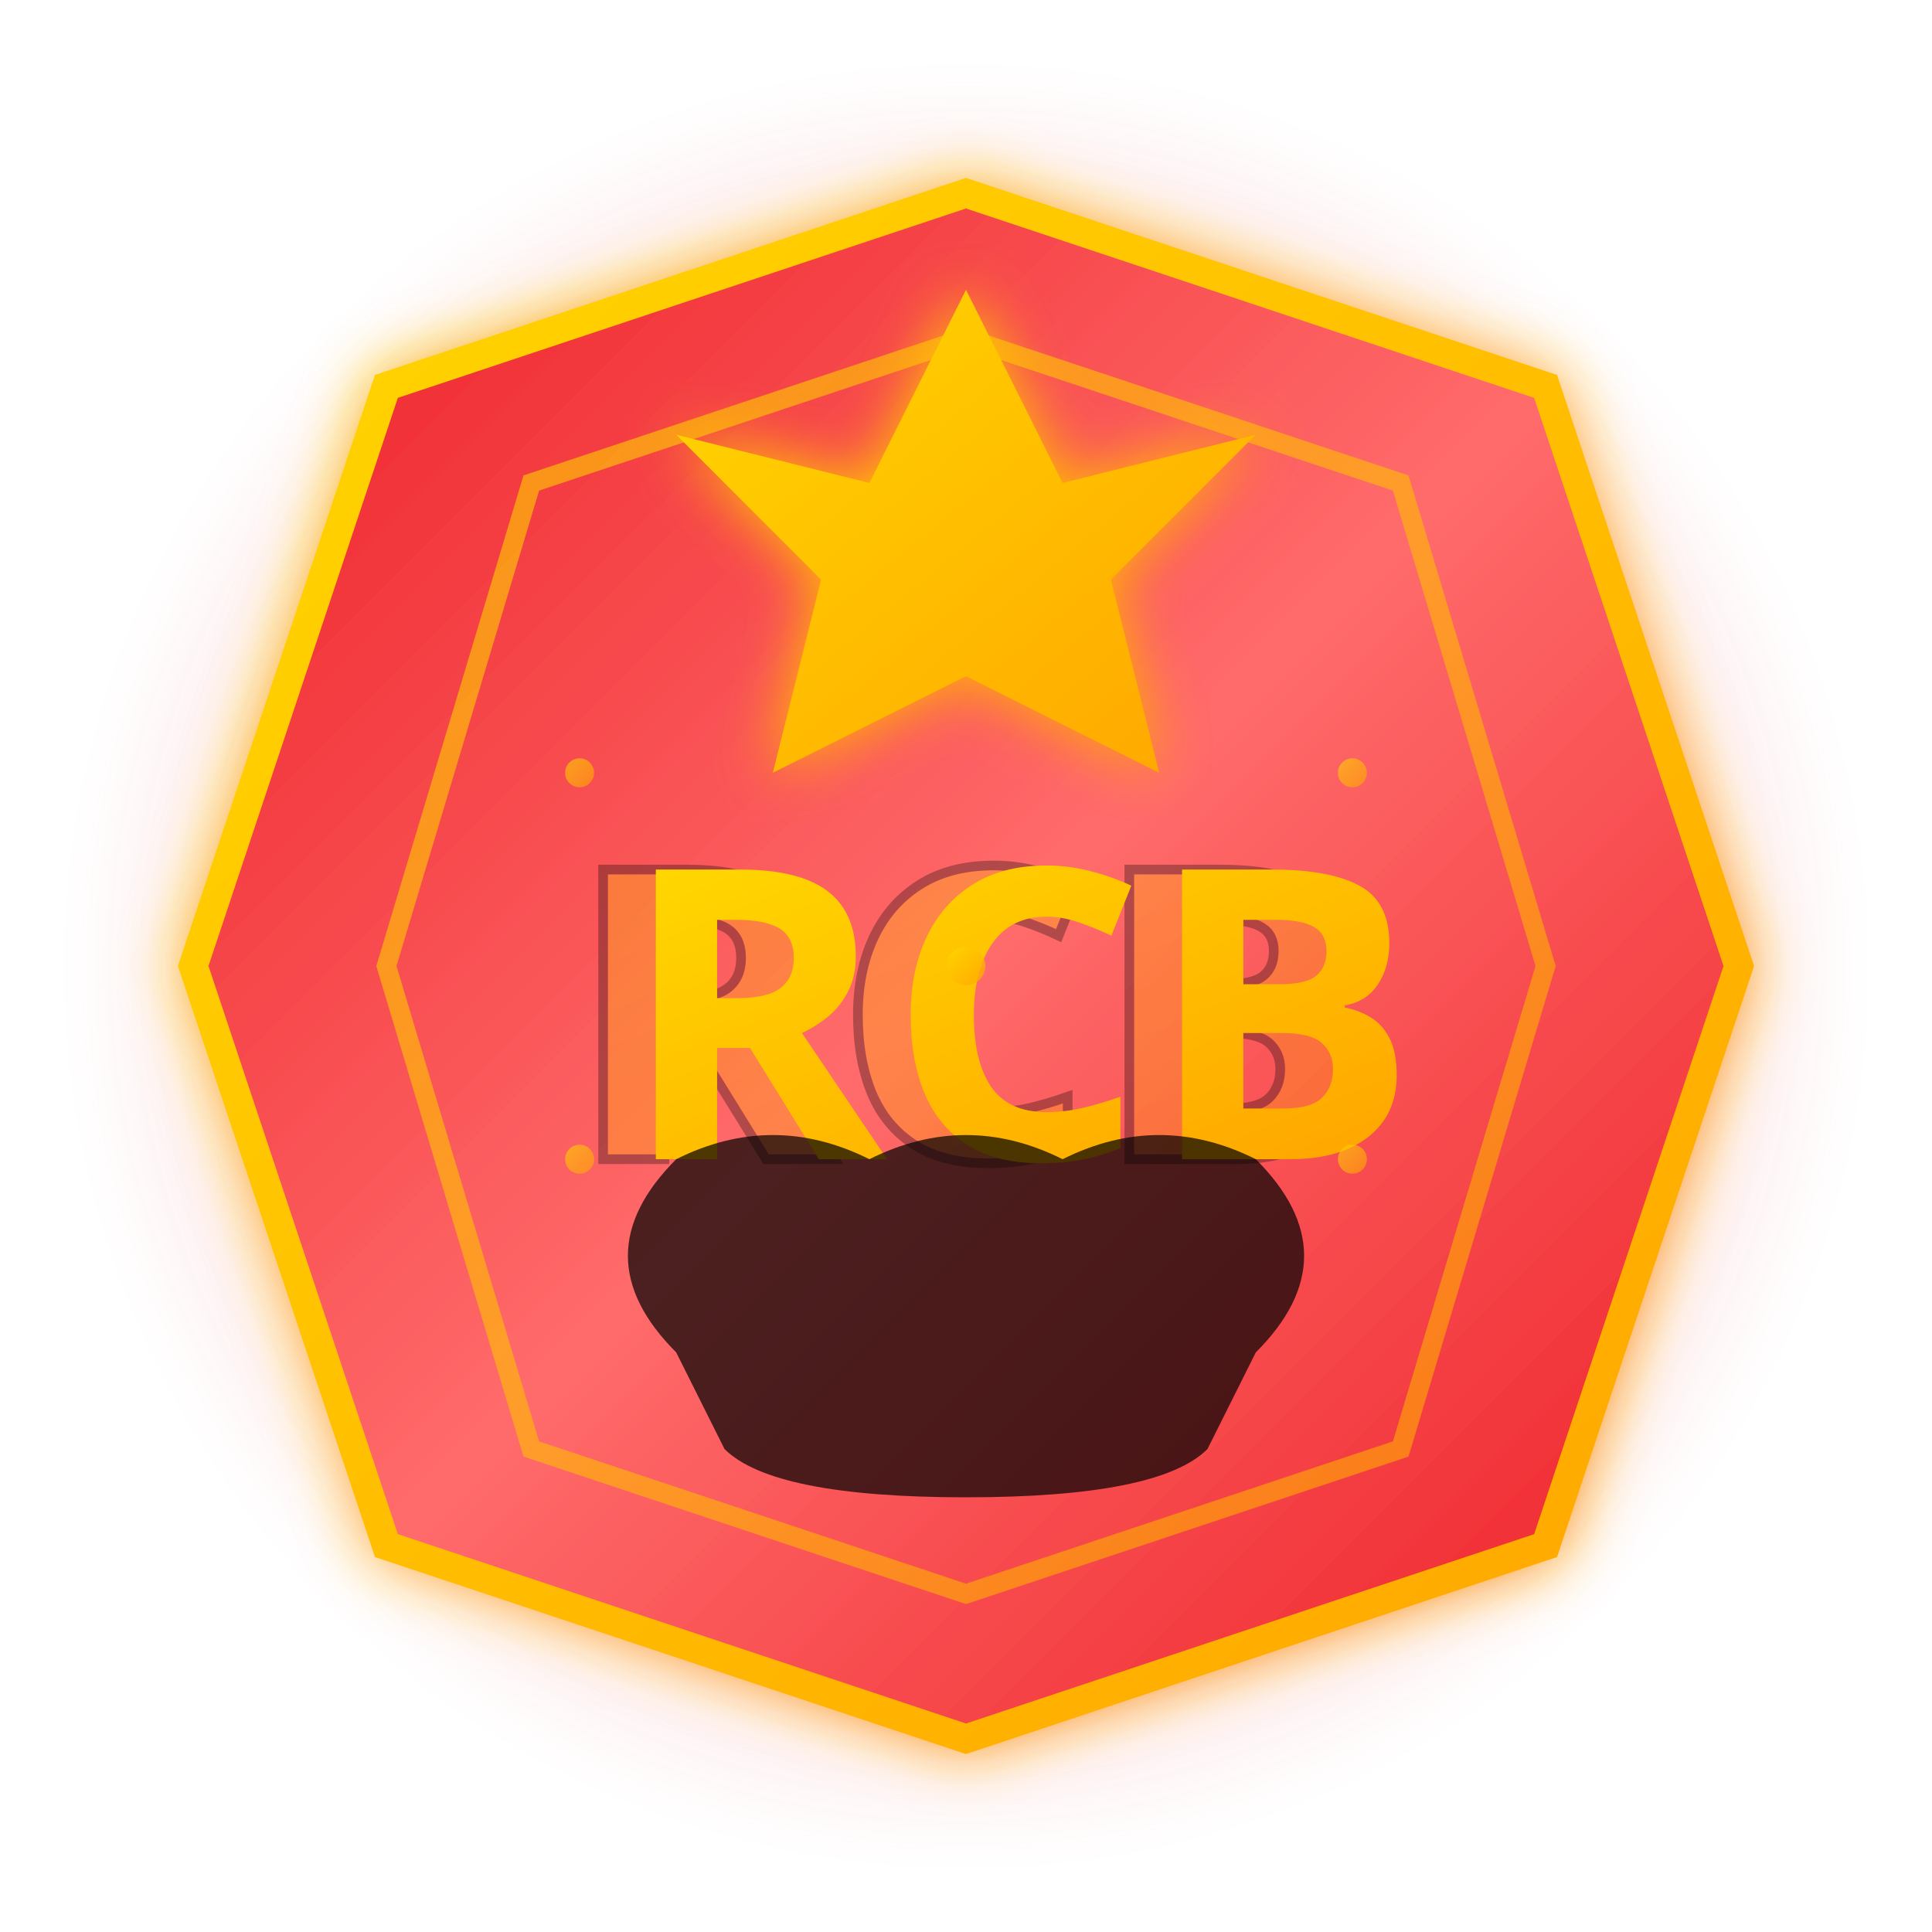
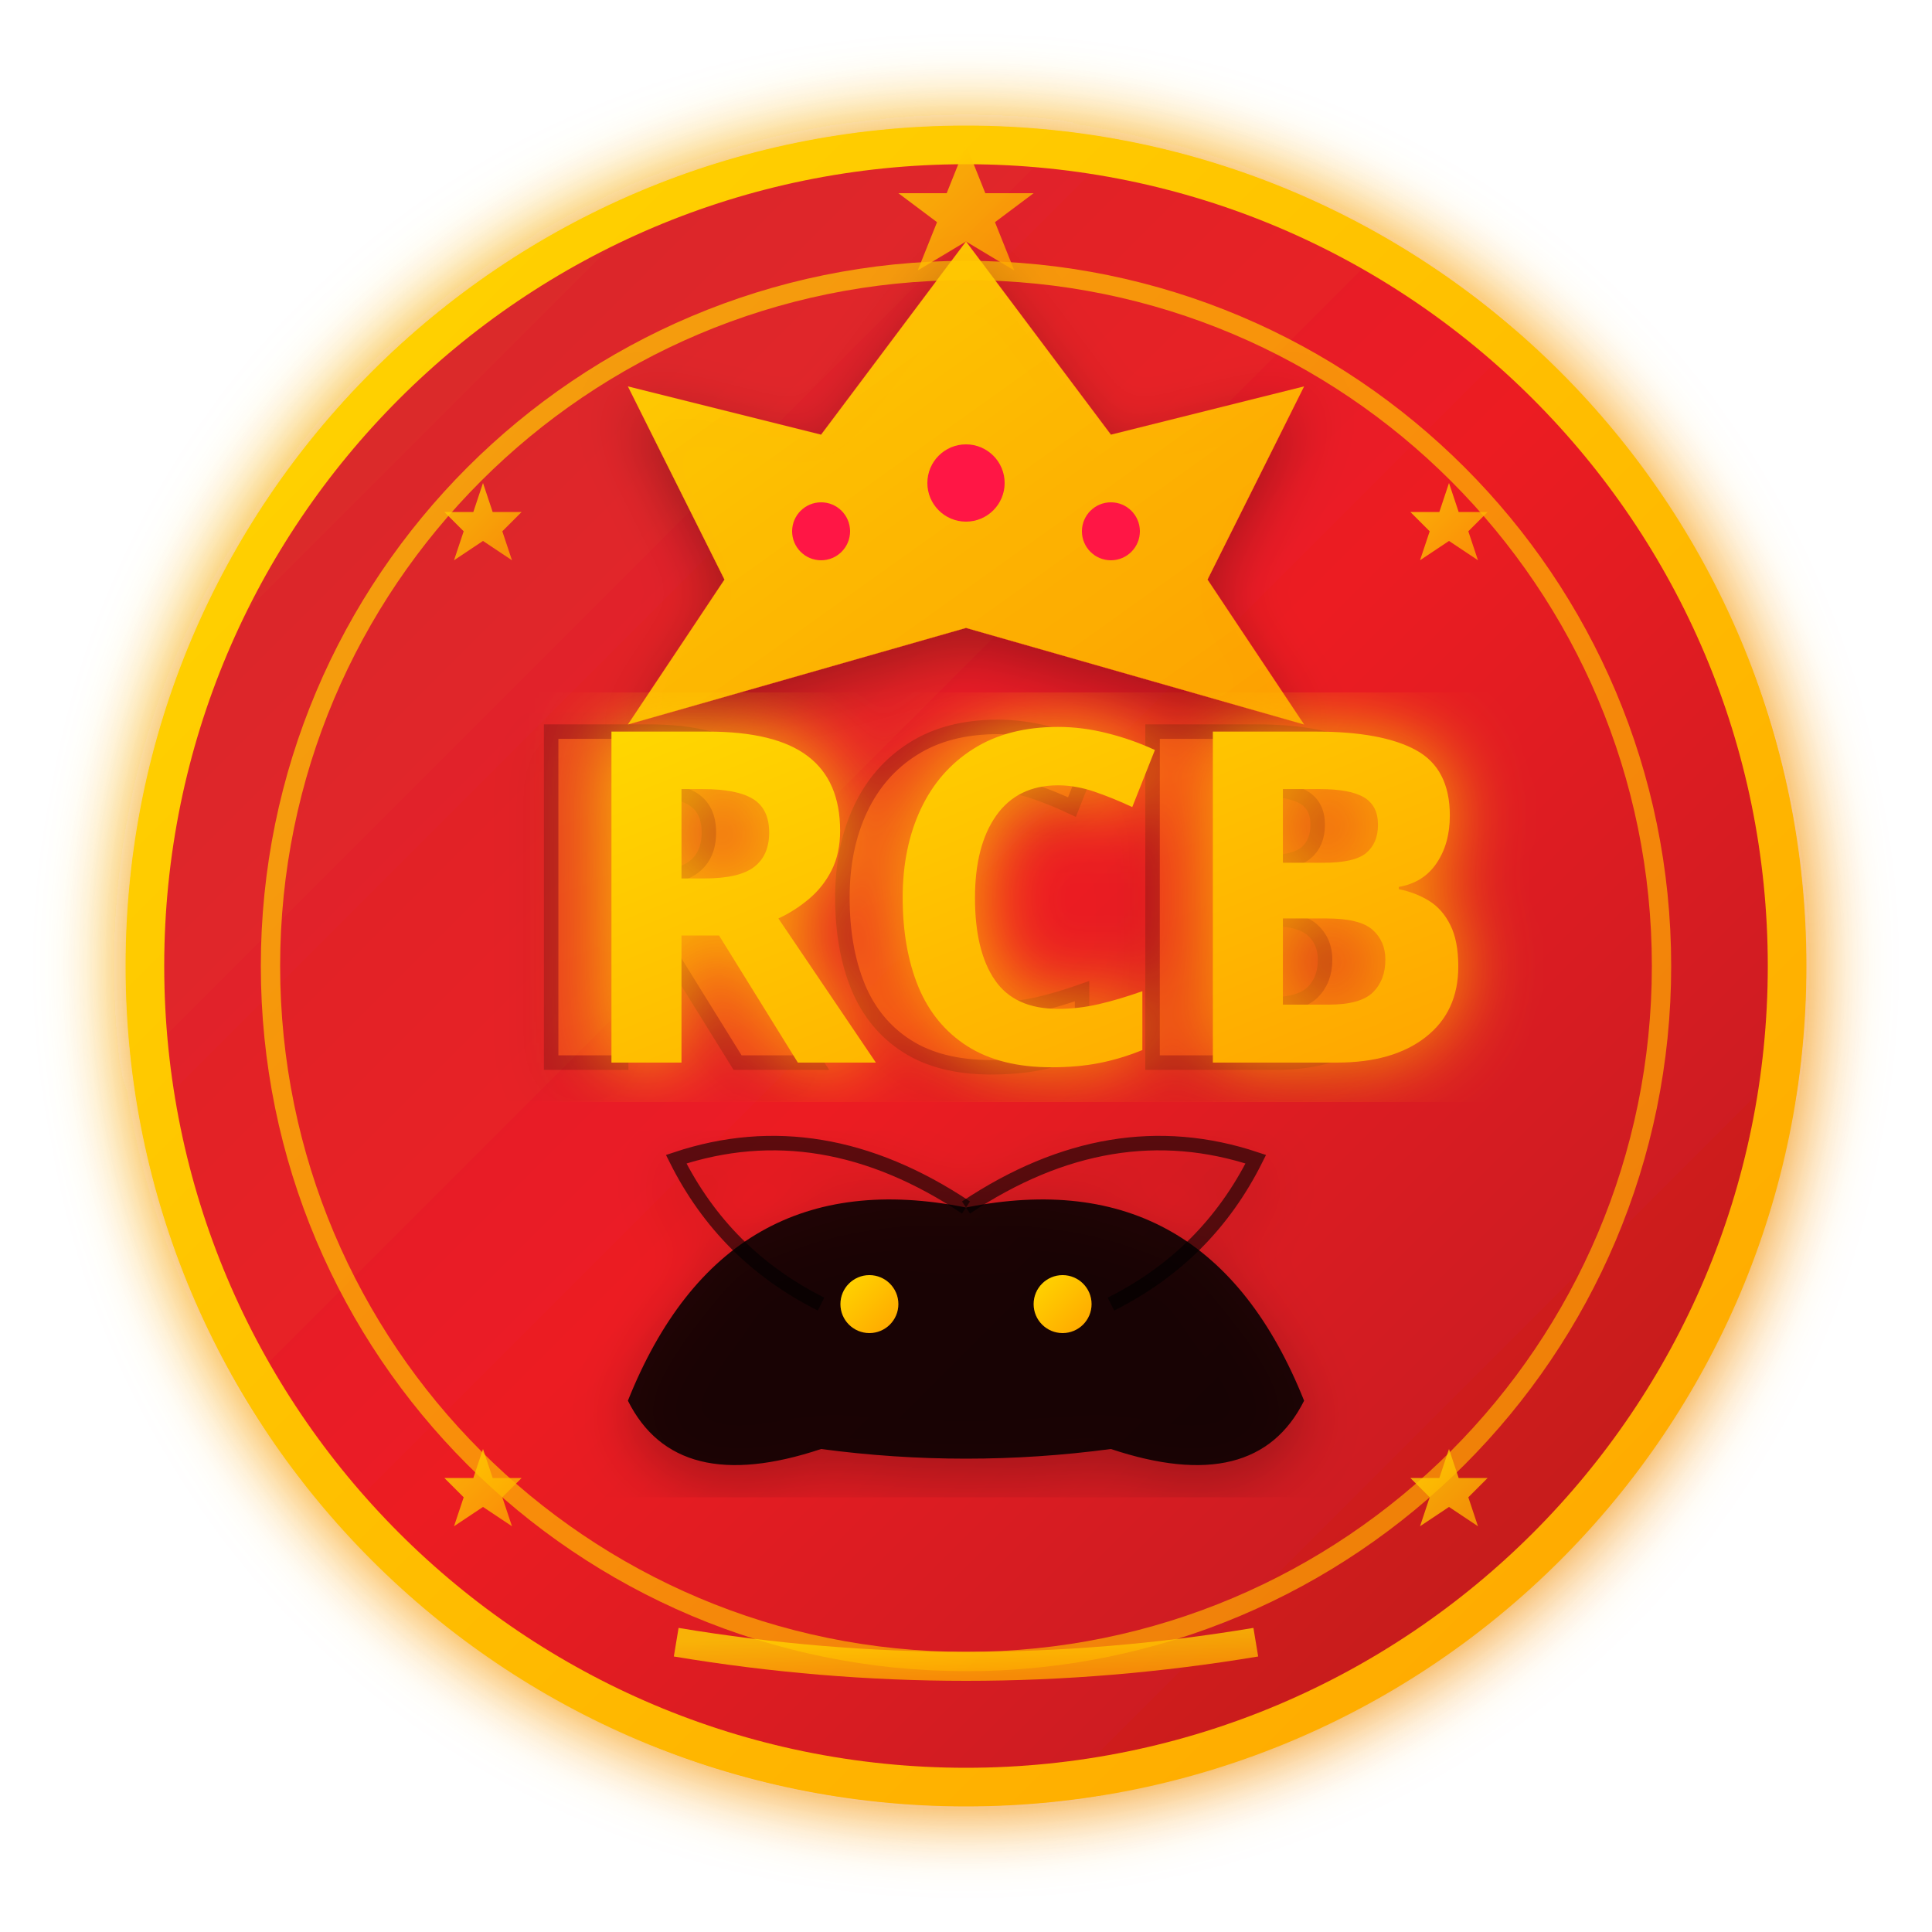
<svg xmlns="http://www.w3.org/2000/svg" viewBox="0 0 200 200">
  <defs>
-     <linearGradient id="rcbGradient" x1="0%" y1="0%" x2="100%" y2="100%">
-       <stop offset="0%" style="stop-color:#EC1C24;stop-opacity:1">
-         <animate attributeName="stop-color" values="#EC1C24;#FF6B6B;#EC1C24" dur="3s" repeatCount="indefinite" />
+     <linearGradient id="rcbRedGrad" x1="0%" y1="0%" x2="100%" y2="100%">
+       <stop offset="0%" style="stop-color:#D32F2F;stop-opacity:1">
+         <animate attributeName="stop-color" values="#D32F2F;#FF1744;#D32F2F" dur="2.5s" repeatCount="indefinite" />
      </stop>
-       <stop offset="50%" style="stop-color:#FF6B6B;stop-opacity:1">
-         <animate attributeName="stop-color" values="#FF6B6B;#EC1C24;#FF6B6B" dur="3s" repeatCount="indefinite" />
+       <stop offset="50%" style="stop-color:#EC1C24;stop-opacity:1">
+         <animate attributeName="stop-color" values="#EC1C24;#FF5252;#EC1C24" dur="2.5s" repeatCount="indefinite" />
      </stop>
-       <stop offset="100%" style="stop-color:#EC1C24;stop-opacity:1">
-         <animate attributeName="stop-color" values="#EC1C24;#FF6B6B;#EC1C24" dur="3s" repeatCount="indefinite" />
+       <stop offset="100%" style="stop-color:#B71C1C;stop-opacity:1">
+         <animate attributeName="stop-color" values="#B71C1C;#D32F2F;#B71C1C" dur="2.5s" repeatCount="indefinite" />
      </stop>
    </linearGradient>
-     <linearGradient id="rcbGold" x1="0%" y1="0%" x2="100%" y2="100%">
+     <linearGradient id="rcbGoldGrad" x1="0%" y1="0%" x2="100%" y2="100%">
      <stop offset="0%" style="stop-color:#FFD700;stop-opacity:1">
        <animate attributeName="stop-color" values="#FFD700;#FFA500;#FFD700" dur="2s" repeatCount="indefinite" />
      </stop>
      <stop offset="100%" style="stop-color:#FFA500;stop-opacity:1">
        <animate attributeName="stop-color" values="#FFA500;#FFD700;#FFA500" dur="2s" repeatCount="indefinite" />
      </stop>
    </linearGradient>
    <radialGradient id="rcbGlow" cx="50%" cy="50%">
-       <stop offset="0%" style="stop-color:#EC1C24;stop-opacity:0.8">
-         <animate attributeName="stop-opacity" values="0.8;0.4;0.8" dur="2s" repeatCount="indefinite" />
+       <stop offset="0%" style="stop-color:#EC1C24;stop-opacity:0.9">
+         <animate attributeName="stop-opacity" values="0.9;0.5;0.9" dur="2s" repeatCount="indefinite" />
      </stop>
-       <stop offset="100%" style="stop-color:#EC1C24;stop-opacity:0">
-         <animate attributeName="stop-opacity" values="0;0.2;0" dur="2s" repeatCount="indefinite" />
+       <stop offset="70%" style="stop-color:#EC1C24;stop-opacity:0.4">
+         <animate attributeName="stop-opacity" values="0.4;0.2;0.4" dur="2s" repeatCount="indefinite" />
      </stop>
+       <stop offset="100%" style="stop-color:#EC1C24;stop-opacity:0" />
    </radialGradient>
-     <filter id="glow">
-       <feGaussianBlur stdDeviation="3" result="coloredBlur">
-         <animate attributeName="stdDeviation" values="3;5;3" dur="2s" repeatCount="indefinite" />
+     <filter id="glowFilter">
+       <feGaussianBlur stdDeviation="4" result="coloredBlur">
+         <animate attributeName="stdDeviation" values="4;6;4" dur="2s" repeatCount="indefinite" />
      </feGaussianBlur>
      <feMerge>
        <feMergeNode in="coloredBlur" />
        <feMergeNode in="SourceGraphic" />
      </feMerge>
    </filter>
+     <filter id="shadowFilter">
+       <feDropShadow dx="0" dy="2" stdDeviation="3" flood-color="#000" flood-opacity="0.3" />
+     </filter>
  </defs>
-   <circle cx="100" cy="100" r="95" fill="url(#rcbGlow)" opacity="0.6">
-     <animate attributeName="r" values="95;100;95" dur="2s" repeatCount="indefinite" />
+   <circle cx="100" cy="100" r="95" fill="url(#rcbGlow)" opacity="0.7">
+     <animate attributeName="r" values="95;98;95" dur="3s" repeatCount="indefinite" />
  </circle>
-   <path d="M 100 20 L 160 40 L 180 100 L 160 160 L 100 180 L 40 160 L 20 100 L 40 40 Z" fill="url(#rcbGradient)" stroke="url(#rcbGold)" stroke-width="3" filter="url(#glow)">
-     <animateTransform attributeName="transform" type="rotate" values="0 100 100;2 100 100;0 100 100;-2 100 100;0 100 100" dur="4s" repeatCount="indefinite" />
-   </path>
-   <path d="M 100 35 L 145 50 L 160 100 L 145 150 L 100 165 L 55 150 L 40 100 L 55 50 Z" fill="none" stroke="url(#rcbGold)" stroke-width="2" opacity="0.6">
-     <animateTransform attributeName="transform" type="rotate" values="0 100 100;-1 100 100;0 100 100;1 100 100;0 100 100" dur="3s" repeatCount="indefinite" />
-   </path>
-   <path d="M 100 30 L 110 50 L 130 45 L 115 60 L 120 80 L 100 70 L 80 80 L 85 60 L 70 45 L 90 50 Z" fill="url(#rcbGold)" filter="url(#glow)">
-     <animateTransform attributeName="transform" type="scale" values="1;1.1;1" dur="1.5s" repeatCount="indefinite" />
-   </path>
-   <text x="100" y="120" font-family="Arial Black, sans-serif" font-size="42" font-weight="900" fill="url(#rcbGold)" text-anchor="middle" stroke="#000" stroke-width="1" opacity="0.3">RCB</text>
-   <text x="100" y="120" font-family="Arial Black, sans-serif" font-size="42" font-weight="900" fill="url(#rcbGold)" text-anchor="middle">
-     <animate attributeName="opacity" values="1;0.8;1" dur="2s" repeatCount="indefinite" />
+   <circle cx="100" cy="100" r="85" fill="url(#rcbRedGrad)" stroke="url(#rcbGoldGrad)" stroke-width="4" filter="url(#glowFilter)">
+     <animateTransform attributeName="transform" type="scale" values="1;1.02;1" dur="3s" repeatCount="indefinite" />
+   </circle>
+   <circle cx="100" cy="100" r="72" fill="none" stroke="url(#rcbGoldGrad)" stroke-width="2" opacity="0.7">
+     <animateTransform attributeName="transform" type="rotate" values="0 100 100;360 100 100" dur="25s" repeatCount="indefinite" />
+   </circle>
+   <g filter="url(#shadowFilter)">
+     <path d="M 100 25 L 115 45 L 135 40 L 125 60 L 135 75 L 100 65 L 65 75 L 75 60 L 65 40 L 85 45 Z" fill="url(#rcbGoldGrad)" opacity="0.95">
+       <animateTransform attributeName="transform" type="scale" values="1;1.08;1" dur="2s" repeatCount="indefinite" />
+     </path>
+     <circle cx="100" cy="50" r="4" fill="#FF1744">
+       <animate attributeName="r" values="4;5;4" dur="1.5s" repeatCount="indefinite" />
+     </circle>
+     <circle cx="85" cy="55" r="3" fill="#FF1744">
+       <animate attributeName="r" values="3;4;3" dur="1.5s" repeatCount="indefinite" begin="0.5s" />
+     </circle>
+     <circle cx="115" cy="55" r="3" fill="#FF1744">
+       <animate attributeName="r" values="3;4;3" dur="1.5s" repeatCount="indefinite" begin="1s" />
+     </circle>
+   </g>
+   <text x="100" y="110" font-family="Arial Black, sans-serif" font-size="48" font-weight="900" fill="url(#rcbGoldGrad)" text-anchor="middle" stroke="#000" stroke-width="1.5" opacity="0.2" filter="url(#shadowFilter)">RCB</text>
+   <text x="100" y="110" font-family="Arial Black, sans-serif" font-size="48" font-weight="900" fill="url(#rcbGoldGrad)" text-anchor="middle" filter="url(#glowFilter)">
+     <animate attributeName="opacity" values="1;0.9;1" dur="2s" repeatCount="indefinite" />
    RCB
  </text>
-   <path d="M 70 140 Q 60 130 70 120 Q 80 115 90 120 Q 100 115 110 120 Q 120 115 130 120 Q 140 130 130 140 L 125 150 Q 120 155 100 155 Q 80 155 75 150 Z" fill="#000" opacity="0.7">
-     <animateTransform attributeName="transform" type="translate" values="0,0;2,0;0,0" dur="3s" repeatCount="indefinite" />
+   <g filter="url(#shadowFilter)">
+     <path d="M 100 125 Q 75 120 65 145 Q 70 155 85 150 Q 100 152 115 150 Q 130 155 135 145 Q 125 120 100 125 Z" fill="#000" opacity="0.85">
+       <animateTransform attributeName="transform" type="translate" values="0,0;1,0;0,0" dur="4s" repeatCount="indefinite" />
+     </path>
+     <circle cx="90" cy="135" r="3" fill="url(#rcbGoldGrad)">
+       <animate attributeName="opacity" values="1;0.6;1" dur="2s" repeatCount="indefinite" />
+     </circle>
+     <circle cx="110" cy="135" r="3" fill="url(#rcbGoldGrad)">
+       <animate attributeName="opacity" values="1;0.6;1" dur="2s" repeatCount="indefinite" begin="1s" />
+     </circle>
+     <path d="M 100 125 Q 85 115 70 120 Q 75 130 85 135" fill="none" stroke="#000" stroke-width="1.5" opacity="0.6" />
+     <path d="M 100 125 Q 115 115 130 120 Q 125 130 115 135" fill="none" stroke="#000" stroke-width="1.5" opacity="0.6" />
+   </g>
+   <g opacity="0.8">
+     <path d="M 100 15 L 102 20 L 107 20 L 103 23 L 105 28 L 100 25 L 95 28 L 97 23 L 93 20 L 98 20 Z" fill="url(#rcbGoldGrad)">
+       <animate attributeName="opacity" values="0.8;0.3;0.8" dur="2s" repeatCount="indefinite" />
+     </path>
+     <path d="M 50 50 L 51 53 L 54 53 L 52 55 L 53 58 L 50 56 L 47 58 L 48 55 L 46 53 L 49 53 Z" fill="url(#rcbGoldGrad)">
+       <animate attributeName="opacity" values="0.8;0.3;0.8" dur="2s" repeatCount="indefinite" begin="0.5s" />
+     </path>
+     <path d="M 150 50 L 151 53 L 154 53 L 152 55 L 153 58 L 150 56 L 147 58 L 148 55 L 146 53 L 149 53 Z" fill="url(#rcbGoldGrad)">
+       <animate attributeName="opacity" values="0.8;0.3;0.8" dur="2s" repeatCount="indefinite" begin="1s" />
+     </path>
+     <path d="M 50 150 L 51 153 L 54 153 L 52 155 L 53 158 L 50 156 L 47 158 L 48 155 L 46 153 L 49 153 Z" fill="url(#rcbGoldGrad)">
+       <animate attributeName="opacity" values="0.8;0.3;0.8" dur="2s" repeatCount="indefinite" begin="1.5s" />
+     </path>
+     <path d="M 150 150 L 151 153 L 154 153 L 152 155 L 153 158 L 150 156 L 147 158 L 148 155 L 146 153 L 149 153 Z" fill="url(#rcbGoldGrad)">
+       <animate attributeName="opacity" values="0.8;0.3;0.8" dur="2s" repeatCount="indefinite" begin="0.25s" />
+     </path>
+   </g>
+   <path d="M 70 170 Q 100 175 130 170" fill="none" stroke="url(#rcbGoldGrad)" stroke-width="3" opacity="0.8">
+     <animate attributeName="opacity" values="0.8;0.5;0.8" dur="2s" repeatCount="indefinite" />
  </path>
-   <circle cx="100" cy="100" r="2" fill="url(#rcbGold)" opacity="0.8">
-     <animate attributeName="opacity" values="0.8;0.2;0.8" dur="1s" repeatCount="indefinite" />
-     <animate attributeName="r" values="2;3;2" dur="1s" repeatCount="indefinite" />
-   </circle>
-   <circle cx="60" cy="80" r="1.5" fill="url(#rcbGold)" opacity="0.6">
-     <animate attributeName="opacity" values="0.6;0.2;0.6" dur="1.5s" repeatCount="indefinite" begin="0.3s" />
-   </circle>
-   <circle cx="140" cy="80" r="1.5" fill="url(#rcbGold)" opacity="0.6">
-     <animate attributeName="opacity" values="0.6;0.2;0.6" dur="1.5s" repeatCount="indefinite" begin="0.6s" />
-   </circle>
-   <circle cx="60" cy="120" r="1.5" fill="url(#rcbGold)" opacity="0.6">
-     <animate attributeName="opacity" values="0.6;0.2;0.6" dur="1.5s" repeatCount="indefinite" begin="0.9s" />
-   </circle>
-   <circle cx="140" cy="120" r="1.5" fill="url(#rcbGold)" opacity="0.6">
-     <animate attributeName="opacity" values="0.6;0.2;0.6" dur="1.5s" repeatCount="indefinite" begin="1.2s" />
-   </circle>
</svg>
